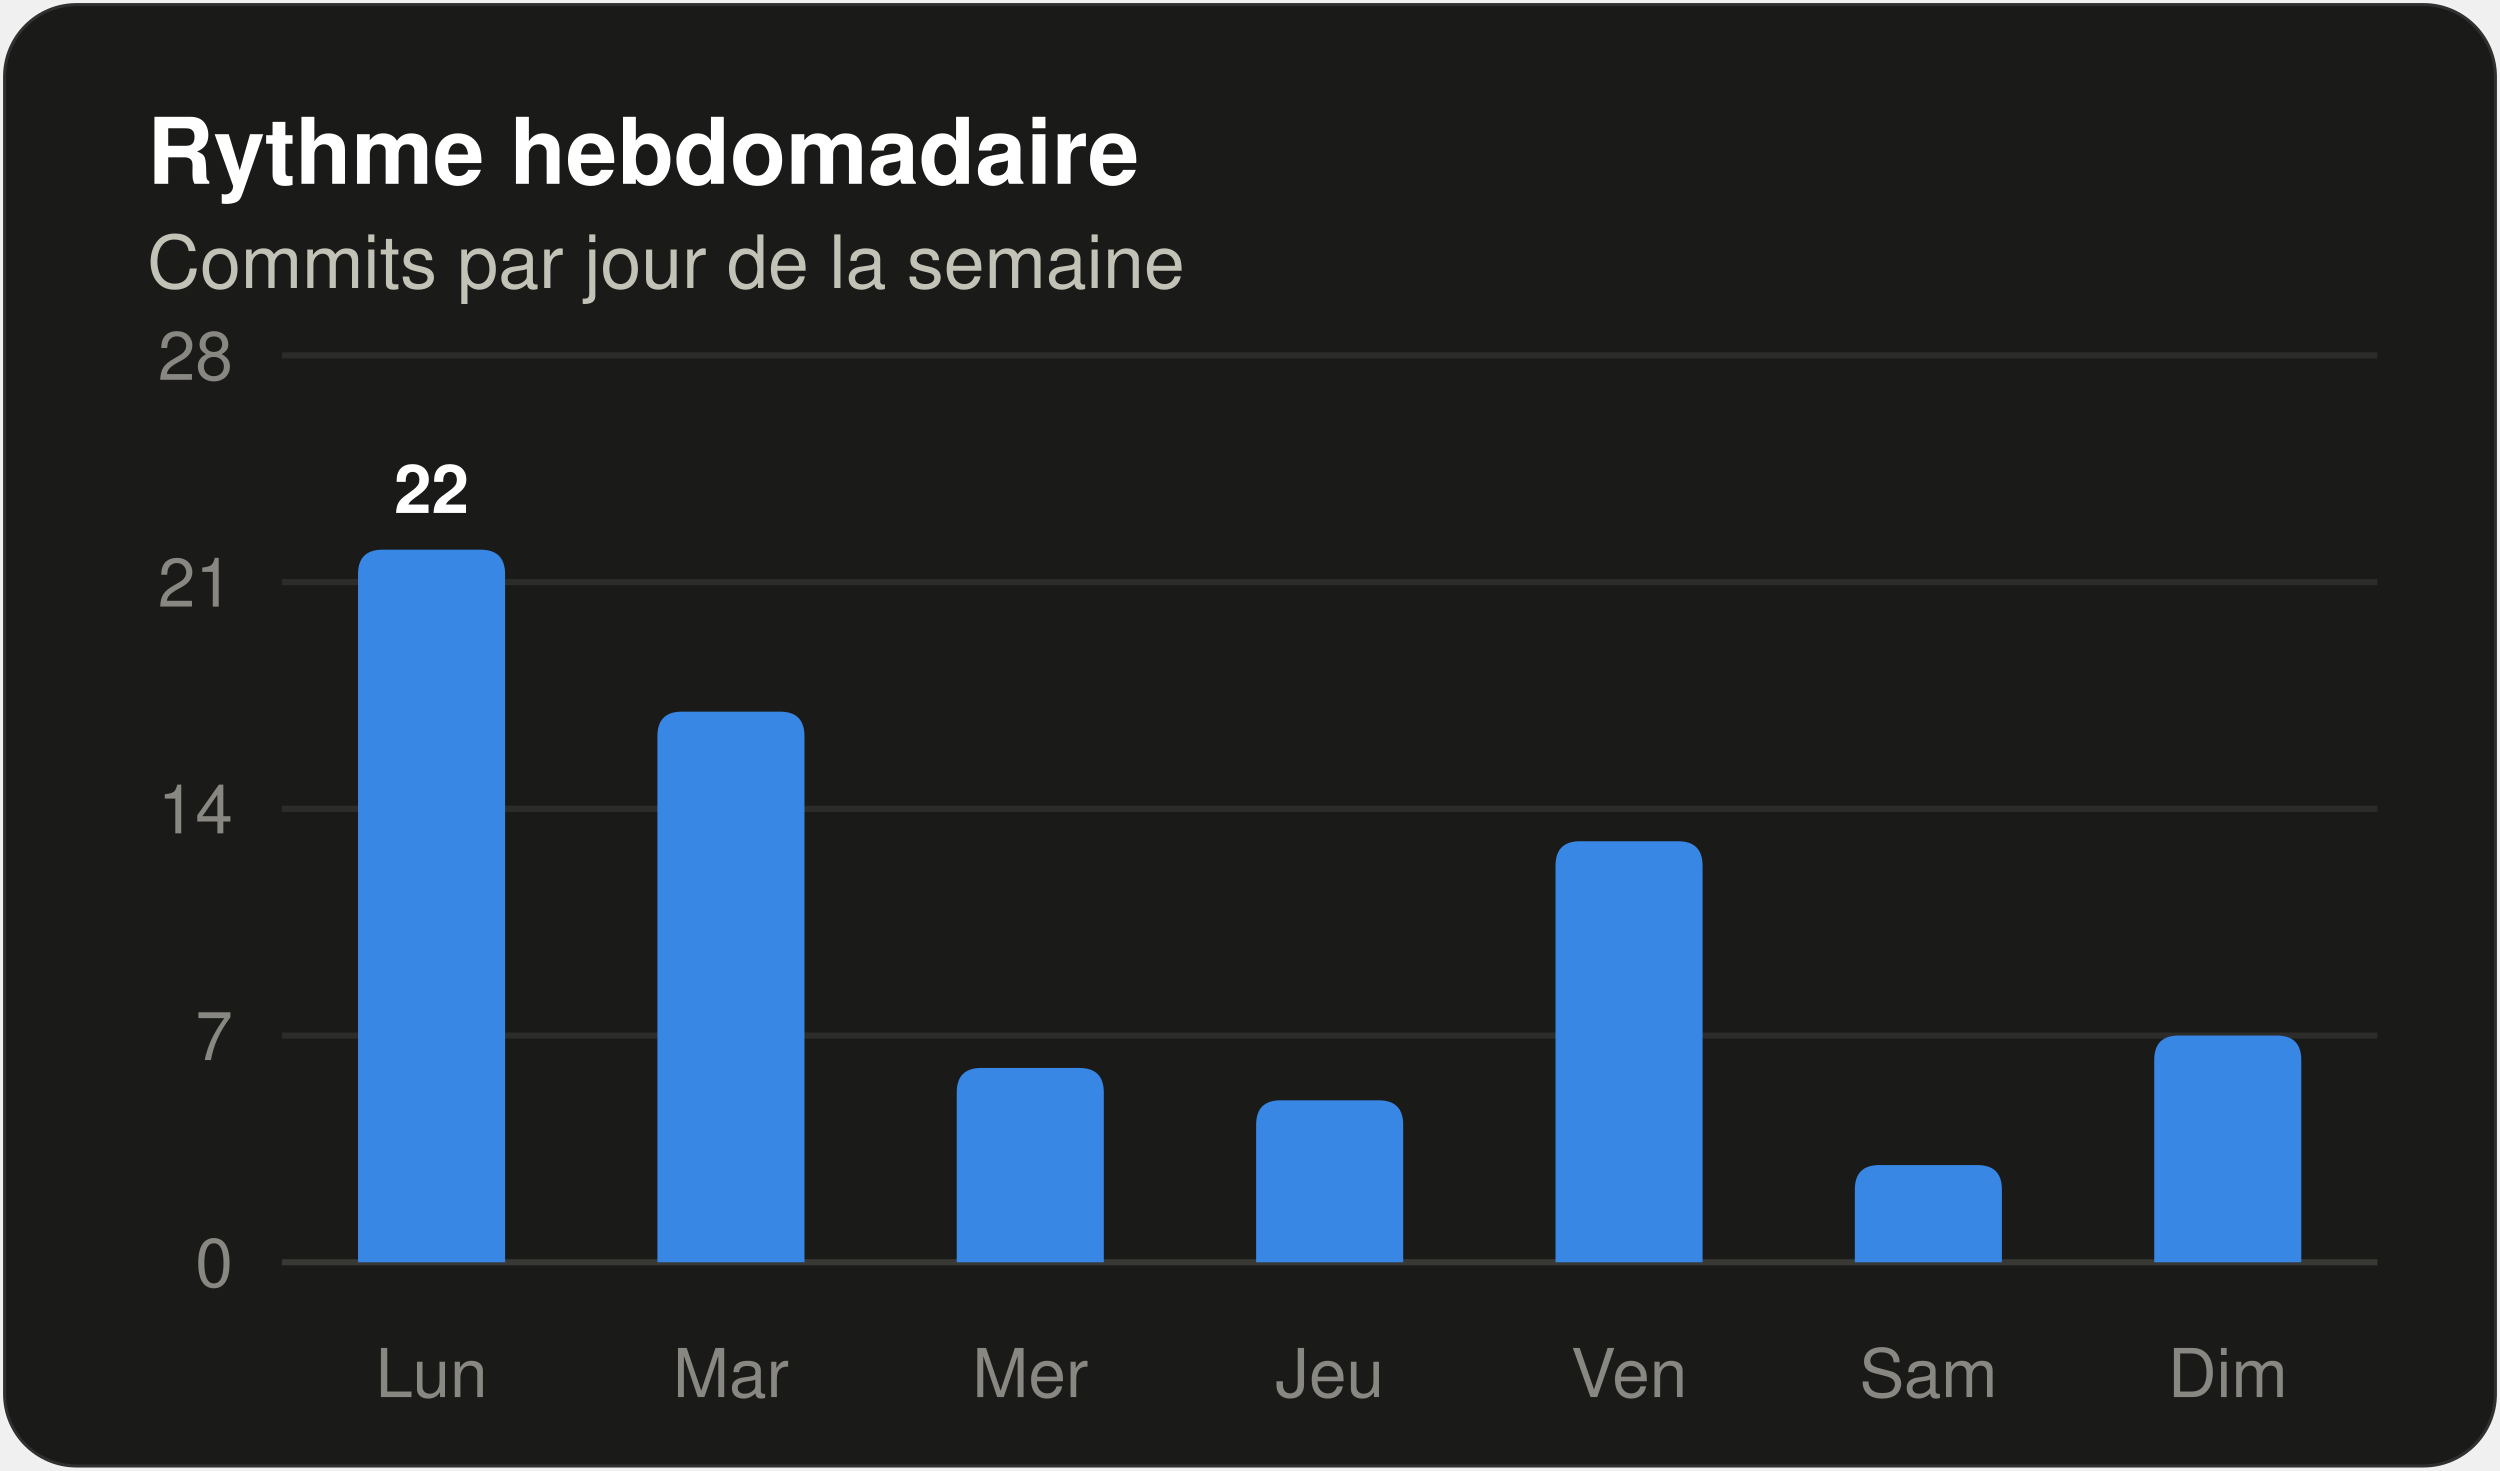
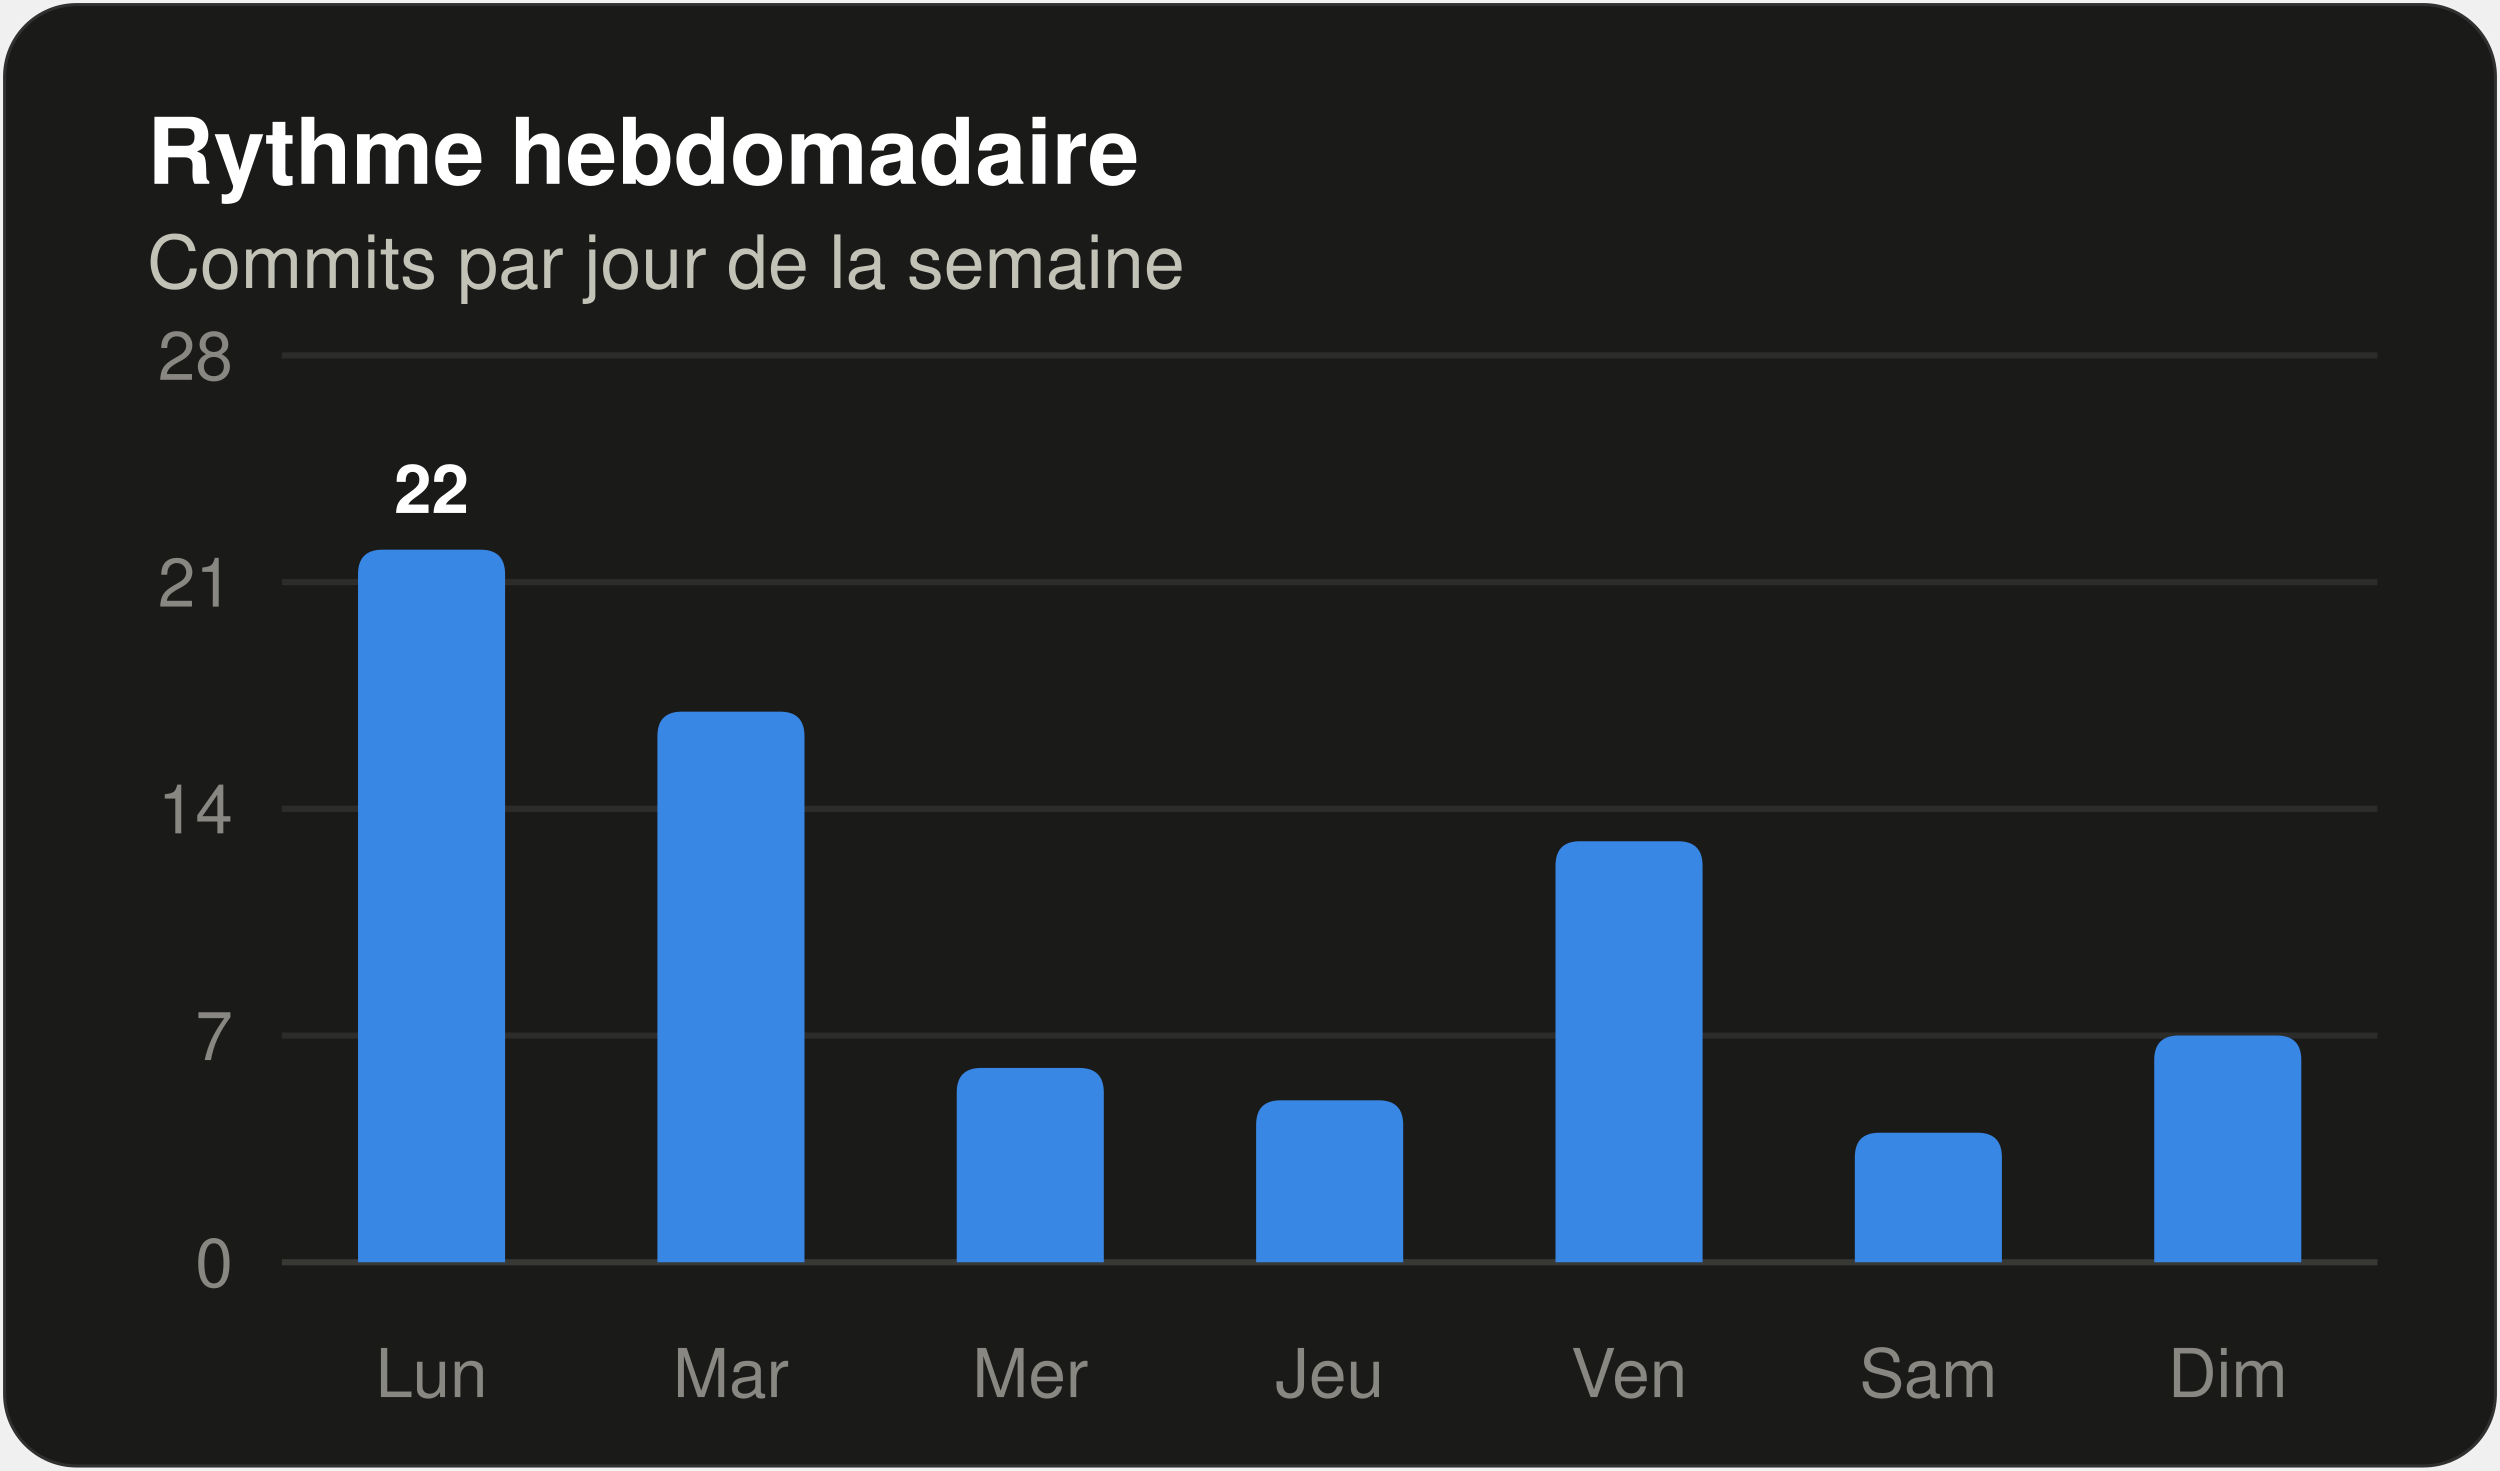
<svg xmlns="http://www.w3.org/2000/svg" width="408" height="240" viewBox="0 0 408 240" role="img" aria-label="Histogramme des commits par jour de la semaine" font-family="system-ui, 'Segoe UI', Ubuntu, Helvetica, Arial, sans-serif">
  <rect x="0.5" y="0.5" width="407" height="239" rx="12" fill="#1a1a19" stroke="rgba(255,255,255,0.10)" />
  <text x="24" y="30" font-size="15" fill="#ffffff" font-weight="600">Rythme hebdomadaire</text>
  <text x="24" y="47" font-size="12" fill="#c3c2b7">Commits par jour de la semaine</text>
  <line x1="46" y1="206.0" x2="388" y2="206.0" stroke="#383835" stroke-width="1" />
  <text x="38" y="210" font-size="11" fill="#898781" text-anchor="end" font-variant-numeric="tabular-nums">0</text>
  <line x1="46" y1="169.0" x2="388" y2="169.0" stroke="#2c2c2a" stroke-width="1" />
  <text x="38" y="173" font-size="11" fill="#898781" text-anchor="end" font-variant-numeric="tabular-nums">7</text>
  <line x1="46" y1="132.0" x2="388" y2="132.0" stroke="#2c2c2a" stroke-width="1" />
  <text x="38" y="136" font-size="11" fill="#898781" text-anchor="end" font-variant-numeric="tabular-nums">14</text>
  <line x1="46" y1="95.0" x2="388" y2="95.0" stroke="#2c2c2a" stroke-width="1" />
  <text x="38" y="99" font-size="11" fill="#898781" text-anchor="end" font-variant-numeric="tabular-nums">21</text>
  <line x1="46" y1="58.0" x2="388" y2="58.0" stroke="#2c2c2a" stroke-width="1" />
  <text x="38" y="62" font-size="11" fill="#898781" text-anchor="end" font-variant-numeric="tabular-nums">28</text>
  <path d="M 58.43 206.00 V 93.71 Q 58.43 89.71 62.43 89.71 H 78.43 Q 82.43 89.71 82.43 93.71 V 206.00 Z" fill="#3987e5" />
  <text x="70.429" y="83.714" font-size="11" fill="#ffffff" font-weight="600" text-anchor="middle">22</text>
  <text x="70.429" y="228" font-size="11" fill="#898781" text-anchor="middle">Lun</text>
  <path d="M 107.29 206.00 V 120.14 Q 107.29 116.14 111.29 116.14 H 127.29 Q 131.29 116.14 131.29 120.14 V 206.00 Z" fill="#3987e5" />
  <text x="119.286" y="228" font-size="11" fill="#898781" text-anchor="middle">Mar</text>
  <path d="M 156.14 206.00 V 178.29 Q 156.14 174.29 160.14 174.29 H 176.14 Q 180.14 174.29 180.14 178.29 V 206.00 Z" fill="#3987e5" />
  <text x="168.143" y="228" font-size="11" fill="#898781" text-anchor="middle">Mer</text>
  <path d="M 205.00 206.00 V 183.57 Q 205.00 179.57 209.00 179.57 H 225.00 Q 229.00 179.57 229.00 183.57 V 206.00 Z" fill="#3987e5" />
  <text x="217" y="228" font-size="11" fill="#898781" text-anchor="middle">Jeu</text>
  <path d="M 253.86 206.00 V 141.29 Q 253.86 137.29 257.86 137.29 H 273.86 Q 277.86 137.29 277.86 141.29 V 206.00 Z" fill="#3987e5" />
  <text x="265.857" y="228" font-size="11" fill="#898781" text-anchor="middle">Ven</text>
-   <path d="M 302.71 206.00 V 194.14 Q 302.71 190.14 306.71 190.14 H 322.71 Q 326.71 190.14 326.71 194.14 V 206.00 Z" fill="#3987e5" />
+   <path d="M 302.71 206.00 V 188.86 Q 302.71 184.86 306.71 184.86 H 322.71 Q 326.71 184.86 326.71 188.86 V 206.00 Z" fill="#3987e5" />
  <text x="314.714" y="228" font-size="11" fill="#898781" text-anchor="middle">Sam</text>
  <path d="M 351.57 206.00 V 173.00 Q 351.57 169.00 355.57 169.00 H 371.57 Q 375.57 169.00 375.57 173.00 V 206.00 Z" fill="#3987e5" />
  <text x="363.571" y="228" font-size="11" fill="#898781" text-anchor="middle">Dim</text>
</svg>
